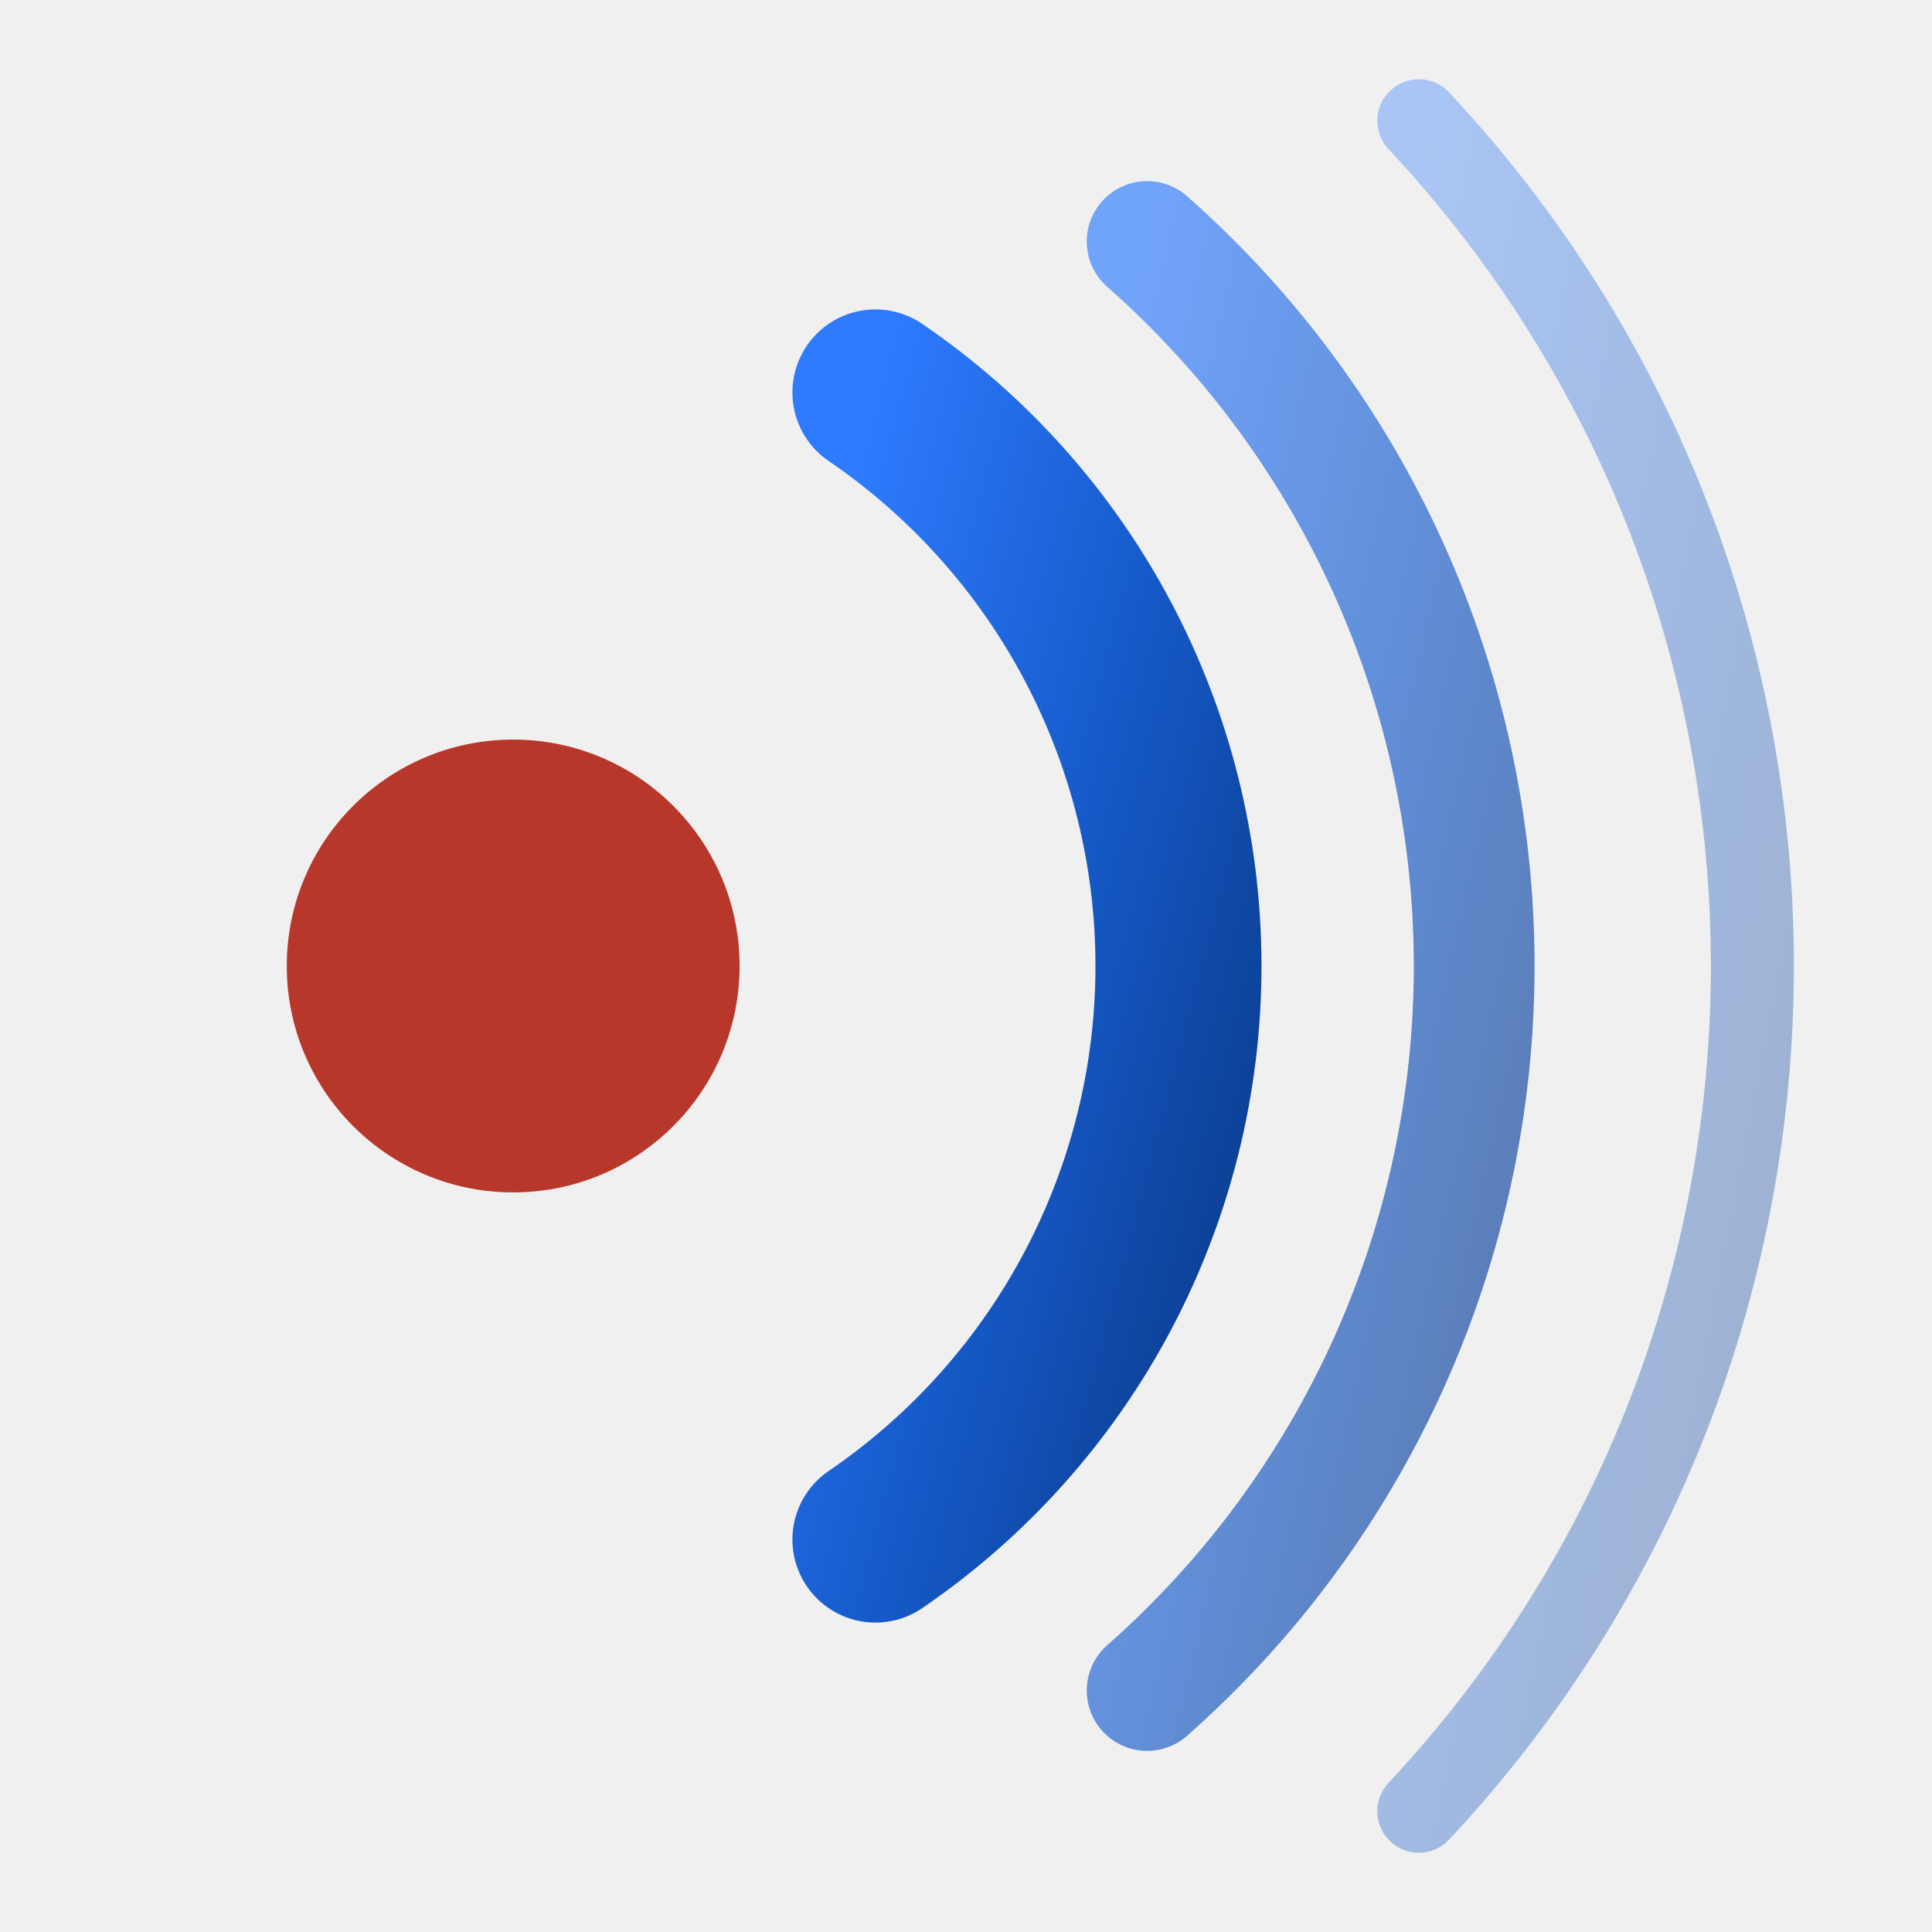
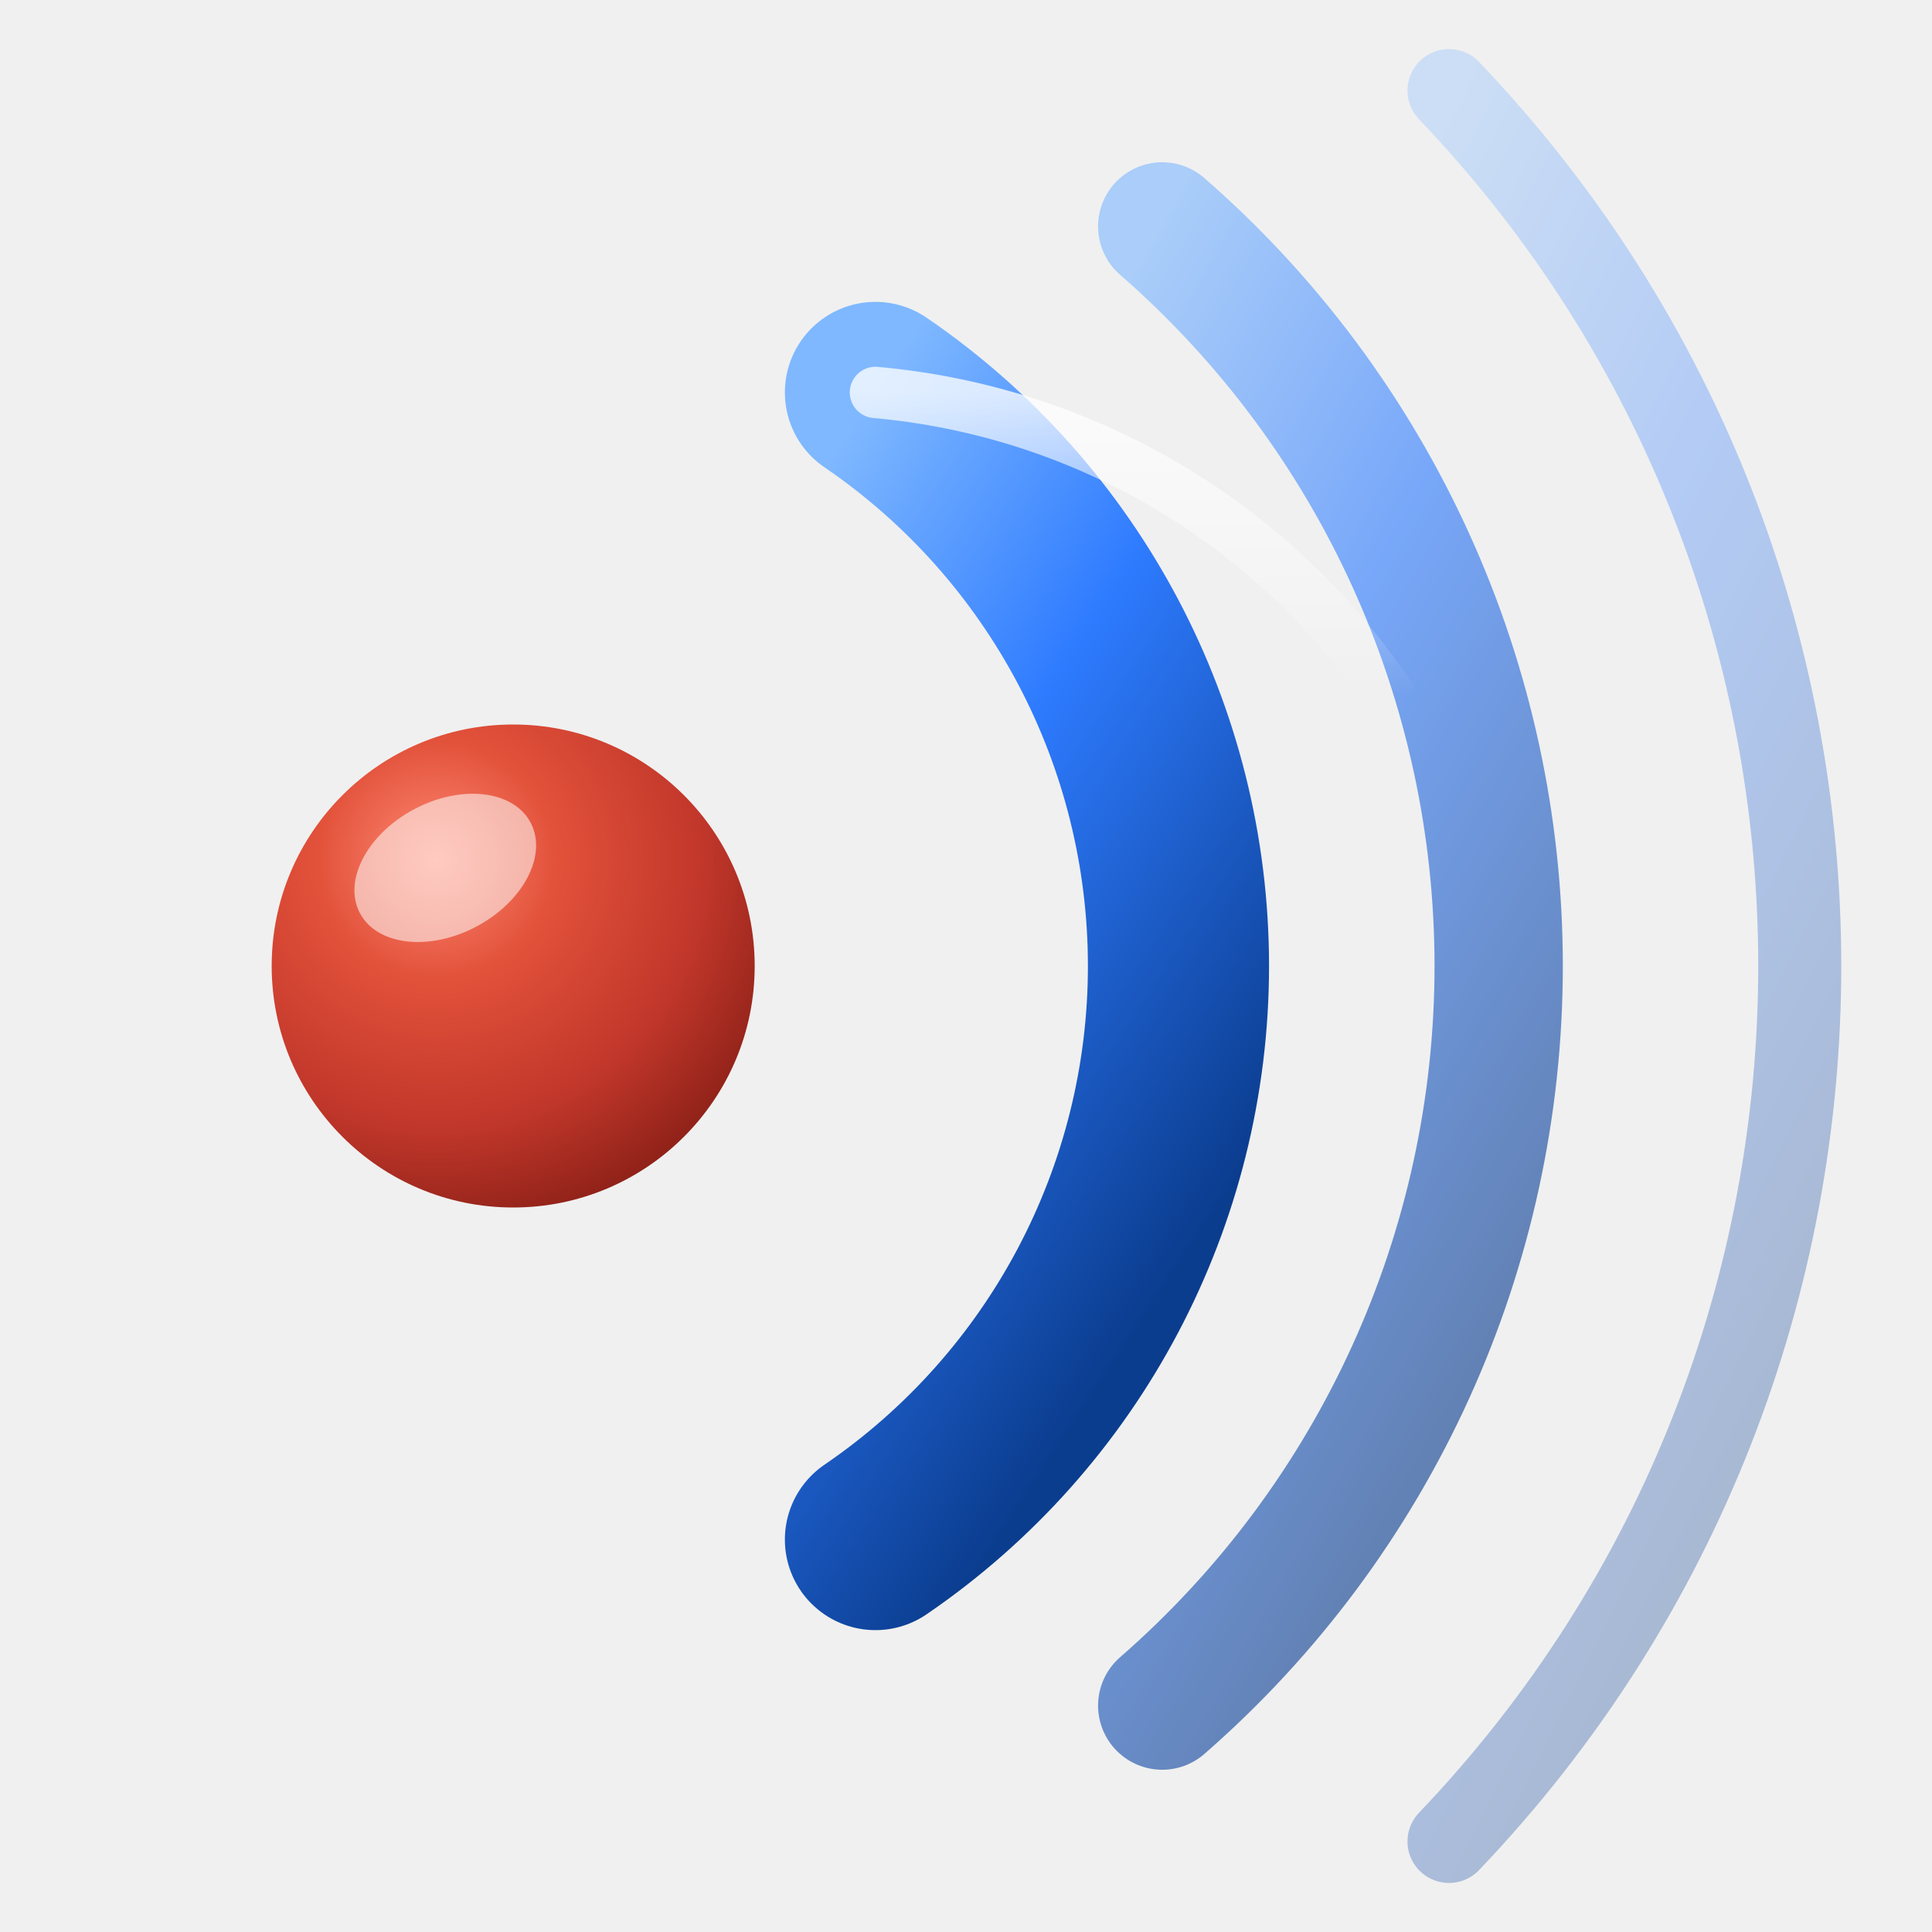
<svg xmlns="http://www.w3.org/2000/svg" viewBox="0 0 128 128" role="img" aria-label="Naad">
  <defs>
-     <linearGradient id="naad-gloss" x1="0" y1="0" x2="1" y2="1">
-       <stop offset="0%" stop-color="#2E7BFF" />
-       <stop offset="55%" stop-color="#1559C7" />
+     <radialGradient id="bindu" cx="34%" cy="28%" r="78%">
+       <stop offset="0%" stop-color="#FF8A74" />
+       <stop offset="32%" stop-color="#E2513A" />
+       <stop offset="72%" stop-color="#C0362A" />
+       <stop offset="100%" stop-color="#8E2118" />
+     </radialGradient>
+     <linearGradient id="arc1" x1="0" y1="0" x2="0.4" y2="1">
+       <stop offset="0%" stop-color="#7FB8FF" />
+       <stop offset="42%" stop-color="#2E7BFF" />
      <stop offset="100%" stop-color="#0B3D8F" />
    </linearGradient>
+     <linearGradient id="gleam" x1="0" y1="0" x2="0" y2="1">
+       <stop offset="0%" stop-color="#FFFFFF" stop-opacity=".85" />
+       <stop offset="100%" stop-color="#FFFFFF" stop-opacity="0" />
+     </linearGradient>
  </defs>
-   <g fill="none" stroke="url(#naad-gloss)" stroke-linecap="round">
-     <path d="M 58 26 A 46 46 0 0 1 58 102" stroke-width="11" />
-     <path d="M 76 16 A 64 64 0 0 1 76 112" stroke-width="8" opacity="0.66" />
-     <path d="M 94  8 A 82 82 0 0 1 94 120" stroke-width="5.5" opacity="0.36" />
+   <g fill="none" stroke="url(#arc1)" stroke-linecap="round">
+     <path d="M 58 26 A 46 46 0 0 1 58 102" stroke-width="12" />
+     <path d="M 77 15 A 65 65 0 0 1 77 113" stroke-width="8.5" opacity=".62" />
+     <path d="M 96  6 A 84 84 0 0 1 96 122" stroke-width="5.5" opacity=".32" />
  </g>
-   <circle cx="34" cy="64" r="15" fill="#B8372B" />
+   <path d="M 58 26 A 46 46 0 0 1 92 46" fill="none" stroke="url(#gleam)" stroke-width="3.4" stroke-linecap="round" opacity=".9" />
+   <circle cx="34" cy="64" r="16" fill="url(#bindu)" />
+   <ellipse cx="29.5" cy="57.5" rx="6.4" ry="4.4" fill="#FFFFFF" opacity=".55" transform="rotate(-28 29.5 57.5)" />
</svg>
